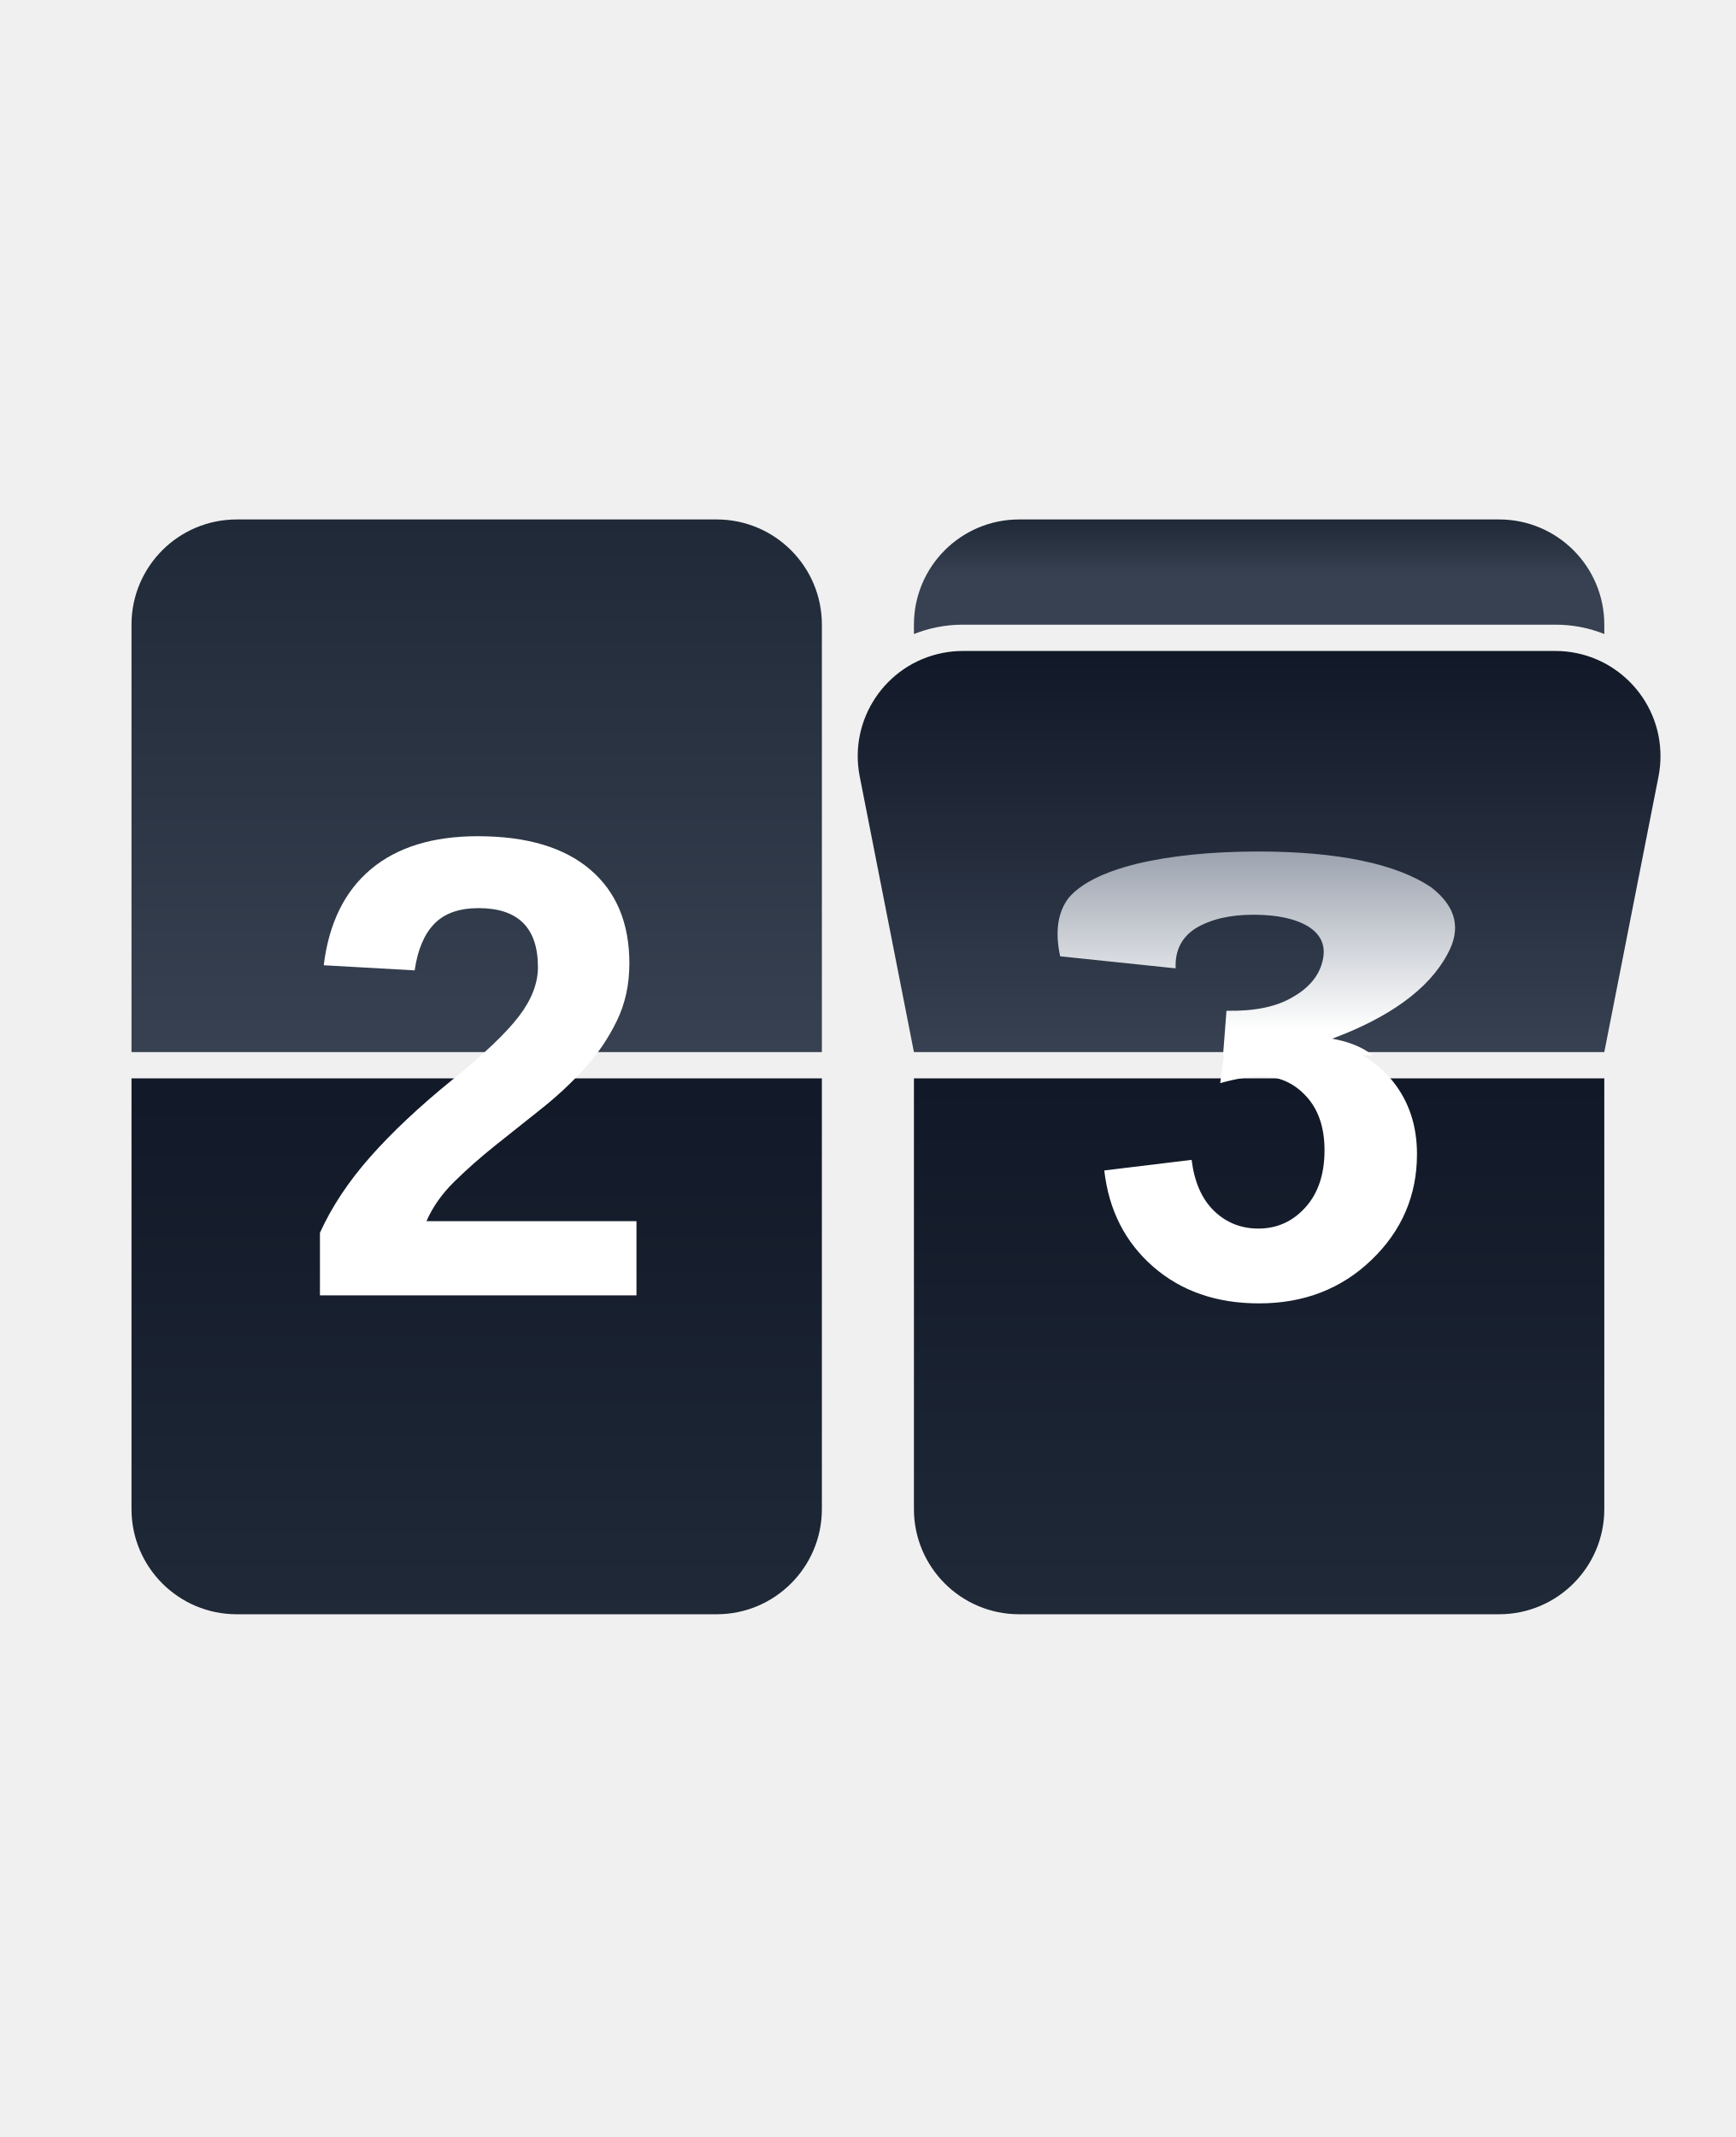
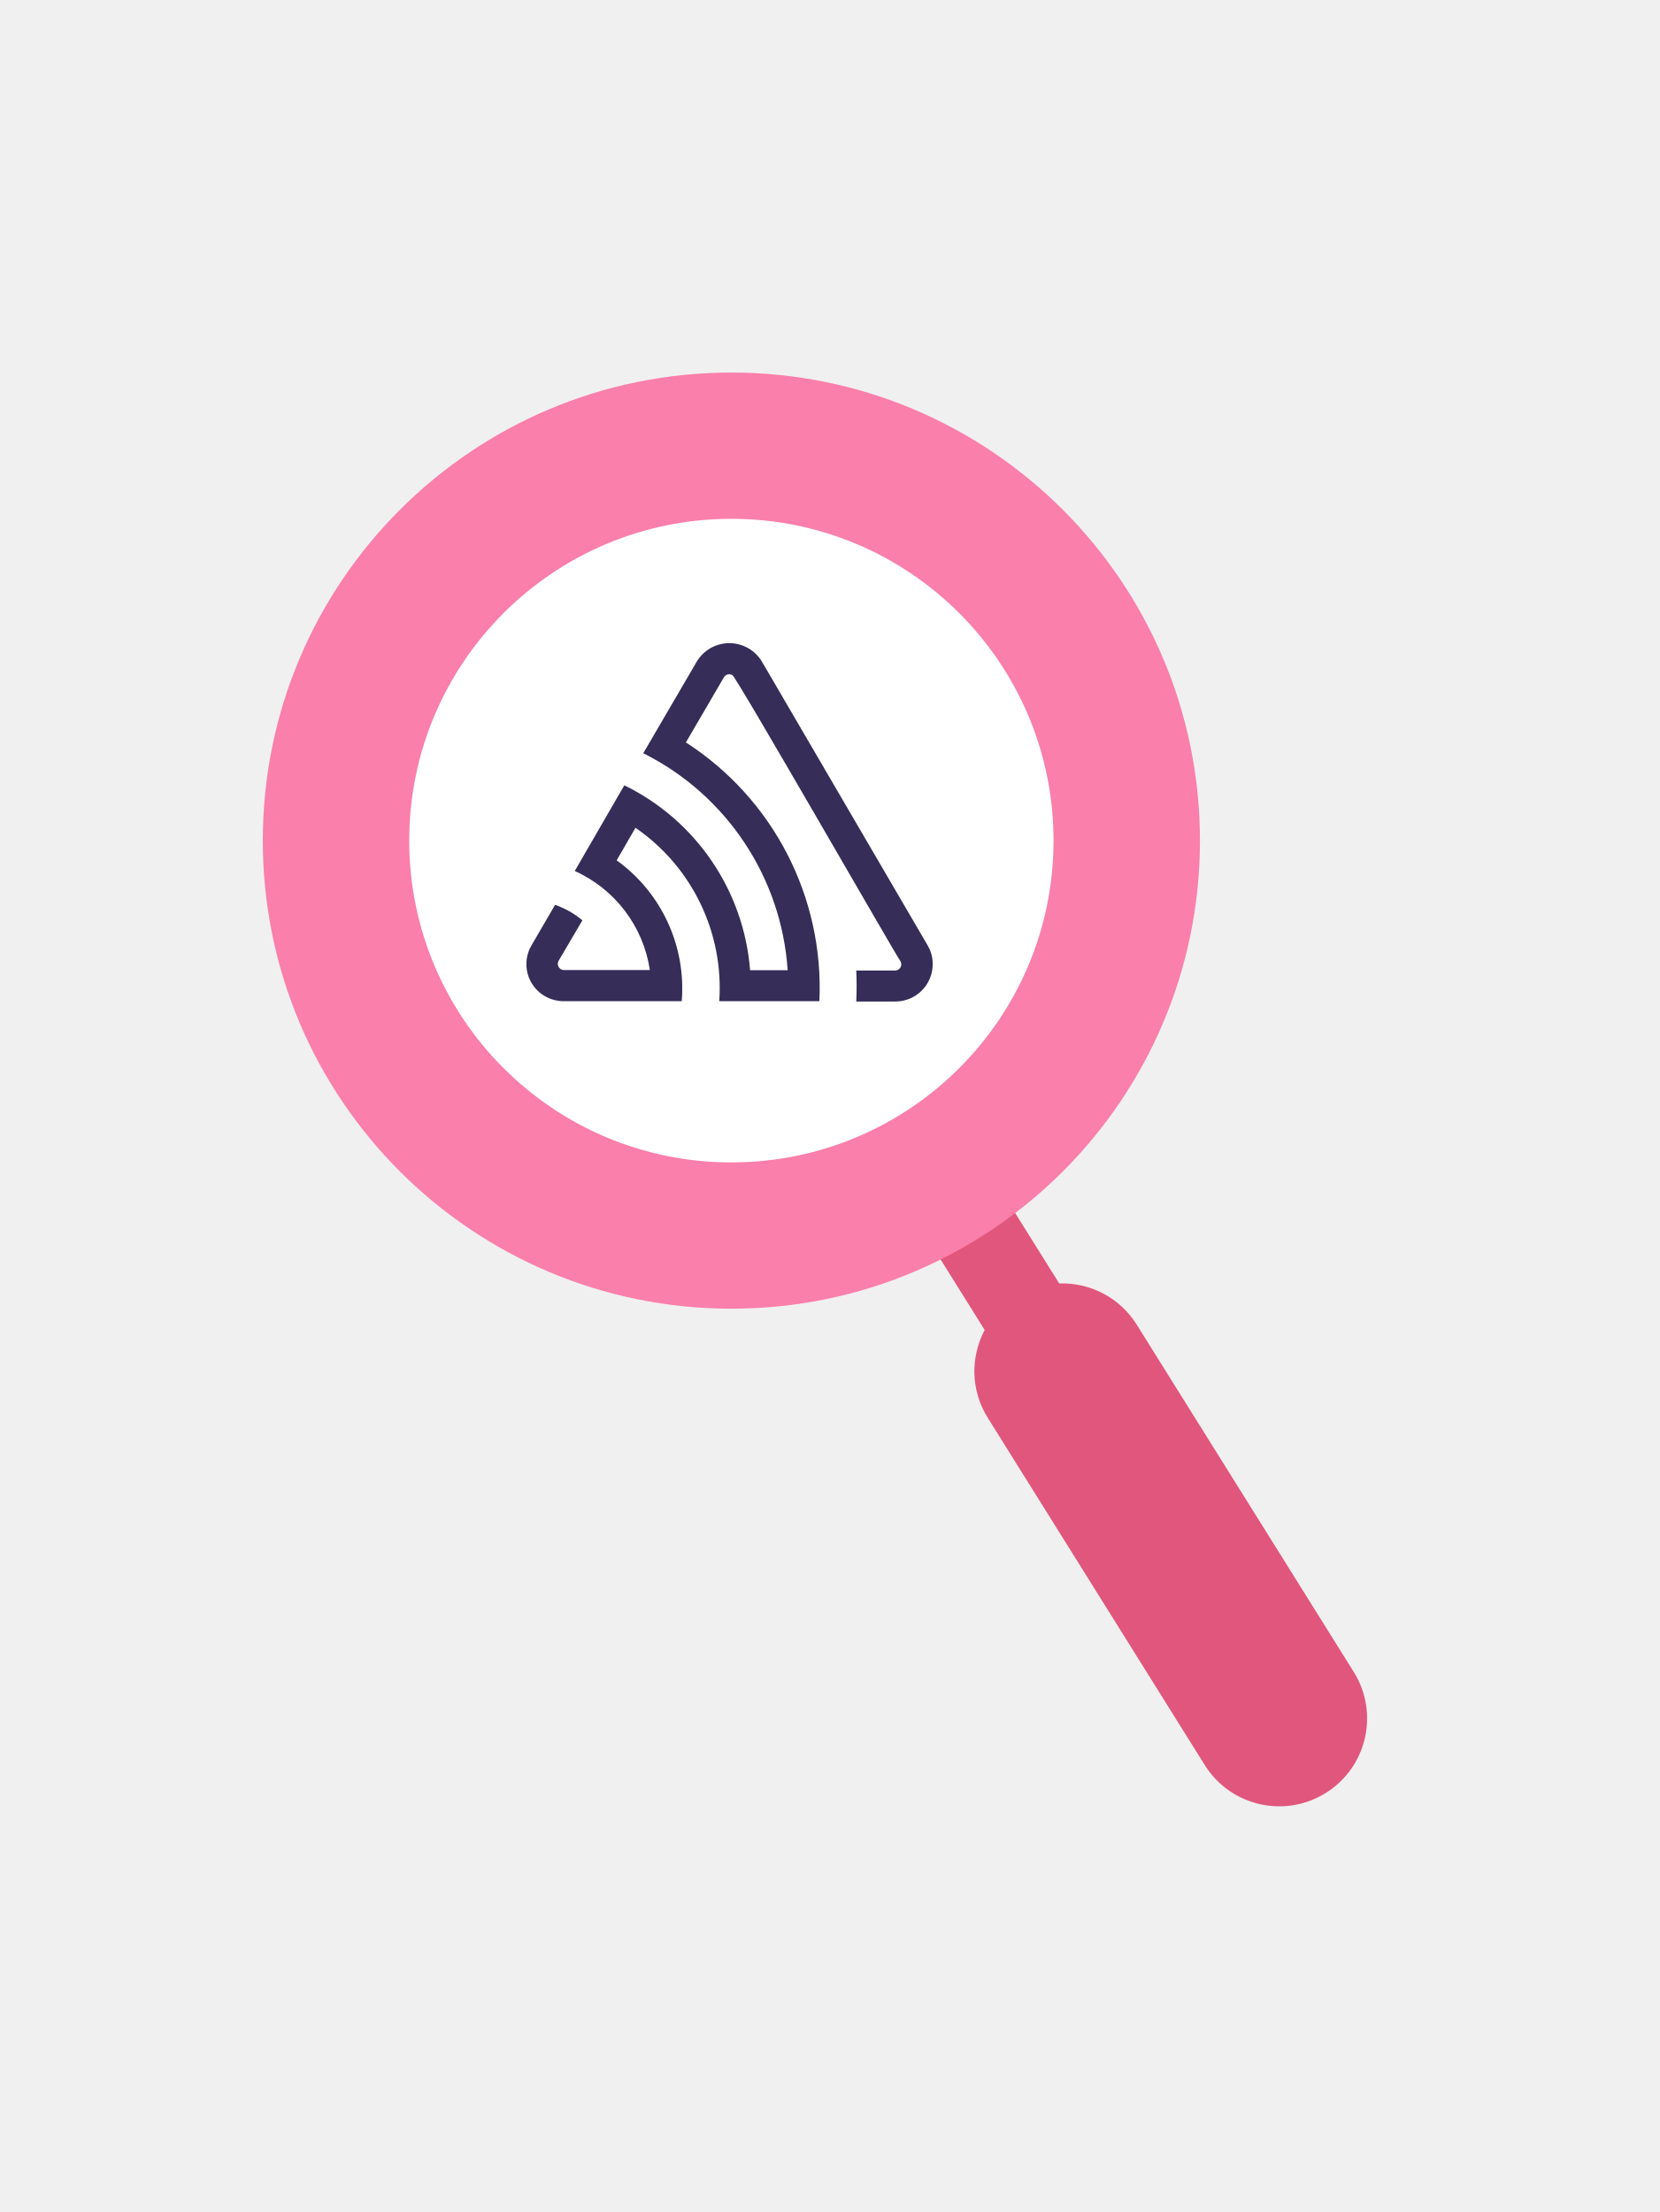
- <svg xmlns="http://www.w3.org/2000/svg" width="264px" height="325px" viewBox="0 0 264 325" version="1.1">
-   <defs>
-     <linearGradient x1="50%" y1="0.456%" x2="50%" y2="100%" id="linearGradient-1">
-       <stop stop-color="#1F2937" offset="0%" />
-       <stop stop-color="#374151" offset="100%" />
-     </linearGradient>
-     <linearGradient x1="50%" y1="0.456%" x2="50%" y2="100%" id="linearGradient-2">
-       <stop stop-color="#111827" offset="0%" />
-       <stop stop-color="#1F2937" offset="100%" />
-     </linearGradient>
-     <linearGradient x1="50%" y1="0.456%" x2="50%" y2="50%" id="linearGradient-3">
-       <stop stop-color="#1F2937" offset="0%" />
-       <stop stop-color="#374151" offset="100%" />
-     </linearGradient>
-     <linearGradient x1="50%" y1="0.456%" x2="50%" y2="100%" id="linearGradient-4">
-       <stop stop-color="#111827" offset="0%" />
-       <stop stop-color="#1F2937" offset="100%" />
-     </linearGradient>
-     <linearGradient x1="50%" y1="0.456%" x2="50%" y2="100%" id="linearGradient-5">
-       <stop stop-color="#111827" offset="0%" />
-       <stop stop-color="#374151" offset="100%" />
-     </linearGradient>
-     <linearGradient x1="50%" y1="0%" x2="50%" y2="39.633%" id="linearGradient-6">
-       <stop stop-color="#9CA3AF" offset="0.066%" />
-       <stop stop-color="#FFFFFF" offset="100%" />
-     </linearGradient>
-   </defs>
+ <svg xmlns="http://www.w3.org/2000/svg" width="499px" height="665px" viewBox="0 0 499 665" version="1.1">
  <g id="thumbnail" stroke="none" stroke-width="1" fill="none" fill-rule="evenodd">
-     <g id="Group" transform="translate(20, 79)">
-       <path d="M16,0 L89,0 C97.837,-1.623249e-15 105,7.163 105,16 L105,81 L105,81 L0,81 L0,16 C-1.082166e-15,7.163 7.163,1.623249e-15 16,0 Z" id="Rectangle" fill="url(#linearGradient-1)" />
-       <path d="M0,85 L105,85 L105,150.5 C105,159.337 97.837,166.5 89,166.5 L16,166.5 C7.163,166.5 1.082166e-15,159.337 0,150.5 C0,131.667 0,112.833 0,94 C0,81.444 0,78.444 0,85 Z" id="Rectangle-Copy-25" fill="url(#linearGradient-2)" />
-       <text id="2" font-family="Arial-BoldMT, Arial" font-size="100" font-weight="bold" fill="#FFFFFF">
-         <tspan x="25.192" y="118">2</tspan>
-       </text>
-     </g>
-     <g id="Group-Copy" transform="translate(127, 79)">
-       <path d="M101,0 C109.837,-1.623249e-15 117,7.163 117,16 L117,17.423 C114.705,16.505 112.2,16 109.576,16 L19.424,16 C18.138,16 16.855,16.124 15.593,16.37 C14.342,16.614 13.141,16.97 11.999,17.425 L12,16 C12,7.163 19.163,1.623249e-15 28,0 L101,0 Z" id="Combined-Shape" fill="url(#linearGradient-3)" />
-       <path d="M12,85 L117,85 L117,150.5 C117,159.337 109.837,166.5 101,166.5 L28,166.5 C19.163,166.5 12,159.337 12,150.5 L12,85 L12,85 Z" id="Rectangle-Copy-25" fill="url(#linearGradient-4)" />
-       <path d="M19.454,20 L109.546,20 C118.382,20 125.546,27.163 125.546,36 C125.546,37.037 125.445,38.071 125.245,39.088 L117,81 L117,81 L12,81 L3.755,39.088 C2.049,30.418 7.695,22.007 16.366,20.301 C17.383,20.101 18.417,20 19.454,20 Z" id="Rectangle" fill="url(#linearGradient-5)" />
-       <path d="M64.313,50.5 C76.368,50.5 85.378,52.331 90.735,55.993 C94.577,58.989 95.229,62.374 93.124,66.146 C90.259,71.501 84.196,75.773 75.619,78.963 C77.833,79.368 79.661,80.043 81.085,80.989 C81.329,81.151 81.561,81.321 81.781,81.5 L80.247,81.499 C82.002,82.506 83.527,83.817 84.824,85.432 C87.282,88.492 88.511,92.186 88.511,96.516 C88.511,102.798 86.216,108.153 81.626,112.58 C77.036,117.007 71.323,119.221 64.487,119.221 C58.009,119.221 52.638,117.357 48.374,113.63 C44.11,109.903 41.636,105.028 40.952,99.006 L54.233,97.395 C54.657,100.78 55.796,103.368 57.651,105.158 C59.507,106.949 61.753,107.844 64.39,107.844 C67.222,107.844 69.606,106.77 71.543,104.621 C73.48,102.473 74.448,99.576 74.448,95.93 C74.448,92.479 73.521,89.745 71.665,87.727 C69.81,85.708 67.547,84.699 64.878,84.699 C63.12,84.699 61.021,85.041 58.579,85.725 L59.149,81.5 L59.016,81.5 C59.033,81.273 59.046,81.102 59.055,80.988 C59.161,79.595 59.321,77.505 59.535,74.719 C63.816,74.802 67.125,74.115 69.575,72.659 C72.164,71.202 73.742,69.267 74.213,66.854 C74.621,64.801 73.921,63.164 72.04,61.944 C70.068,60.723 67.241,60.113 63.627,60.113 C60.062,60.113 57.099,60.806 54.828,62.193 C52.675,63.58 51.688,65.606 51.806,68.269 L34.24,66.438 C33.448,62.748 33.846,59.8 35.497,57.595 C37.342,55.39 40.767,53.656 45.788,52.393 C51.034,51.131 57.266,50.5 64.313,50.5 Z" id="Combined-Shape" fill="url(#linearGradient-6)" fill-rule="nonzero" />
+     <g id="sentry-testing" transform="translate(79, 112)">
+       <path d="M277.99,236.042 L277.99,270.353 C285.884,274.917 291.196,283.45 291.196,293.224 L291.196,416.321 C291.196,430.901 279.376,442.721 264.796,442.721 L264.773,442.721 C250.192,442.721 238.373,430.901 238.373,416.321 L238.373,293.224 C238.373,283.45 243.684,274.917 251.579,270.353 L251.578,236.042 L277.99,236.042 Z" id="handle" fill="#E1567C" transform="translate(264.7842, 339.3817) rotate(-32) translate(-264.7842, -339.3817)" />
+       <path d="M140.861,281.435 C218.657,281.435 281.723,218.433 281.723,140.717 C281.723,63.001 218.657,0 140.861,0 C63.066,0 0,63.001 0,140.717 C0,218.433 63.066,281.435 140.861,281.435 Z" id="circle-outer" fill="#FA7FAA" />
+       <path d="M140.861,43.974 C167.604,43.974 191.814,54.802 209.339,72.31 C226.864,89.817 237.704,114.002 237.704,140.717 C237.704,167.432 226.864,191.618 209.339,209.125 C191.814,226.632 167.604,237.46 140.861,237.46 C114.119,237.46 89.909,226.632 72.384,209.125 C54.859,191.618 44.019,167.432 44.019,140.717 C44.019,114.002 54.859,89.817 72.384,72.31 C89.909,54.802 114.119,43.974 140.861,43.974 Z" id="circle-inner" fill="#FFFFFF" />
+       <path d="M150.03,86.88 C147.963,83.45 144.252,81.352 140.247,81.352 C136.243,81.352 132.532,83.45 130.465,86.88 L114.373,114.451 C139.388,126.944 155.909,151.765 157.783,179.67 L146.484,179.67 C144.614,155.751 130.231,134.608 108.675,124.089 L93.781,149.849 C105.884,155.279 114.391,166.499 116.354,179.621 L90.406,179.621 C89.781,179.577 89.22,179.221 88.914,178.673 C88.609,178.126 88.599,177.461 88.89,176.906 L96.08,164.674 C93.644,162.641 90.86,161.066 87.862,160.026 L80.746,172.258 C79.249,174.825 78.844,177.886 79.621,180.755 C80.397,183.624 82.291,186.062 84.879,187.523 C86.567,188.474 88.469,188.979 90.406,188.991 L125.941,188.991 C127.283,172.422 119.861,156.358 106.376,146.645 L112.025,136.859 C129.05,148.556 138.629,168.38 137.215,188.991 L167.32,188.991 C168.747,157.761 153.461,128.129 127.188,111.197 L138.609,91.626 C139.139,90.739 140.285,90.444 141.177,90.966 C142.473,91.675 190.798,176.025 191.703,177.004 C192.028,177.586 192.016,178.297 191.672,178.868 C191.329,179.439 190.706,179.782 190.04,179.768 L178.399,179.768 C178.546,182.883 178.546,185.99 178.399,189.089 L190.089,189.089 C193.087,189.108 195.969,187.927 198.091,185.809 C200.214,183.69 201.401,180.81 201.388,177.811 C201.389,175.85 200.866,173.924 199.871,172.233 L150.03,86.88 Z" id="sentry-logo" fill="#362D59" fill-rule="nonzero" />
    </g>
  </g>
</svg>
